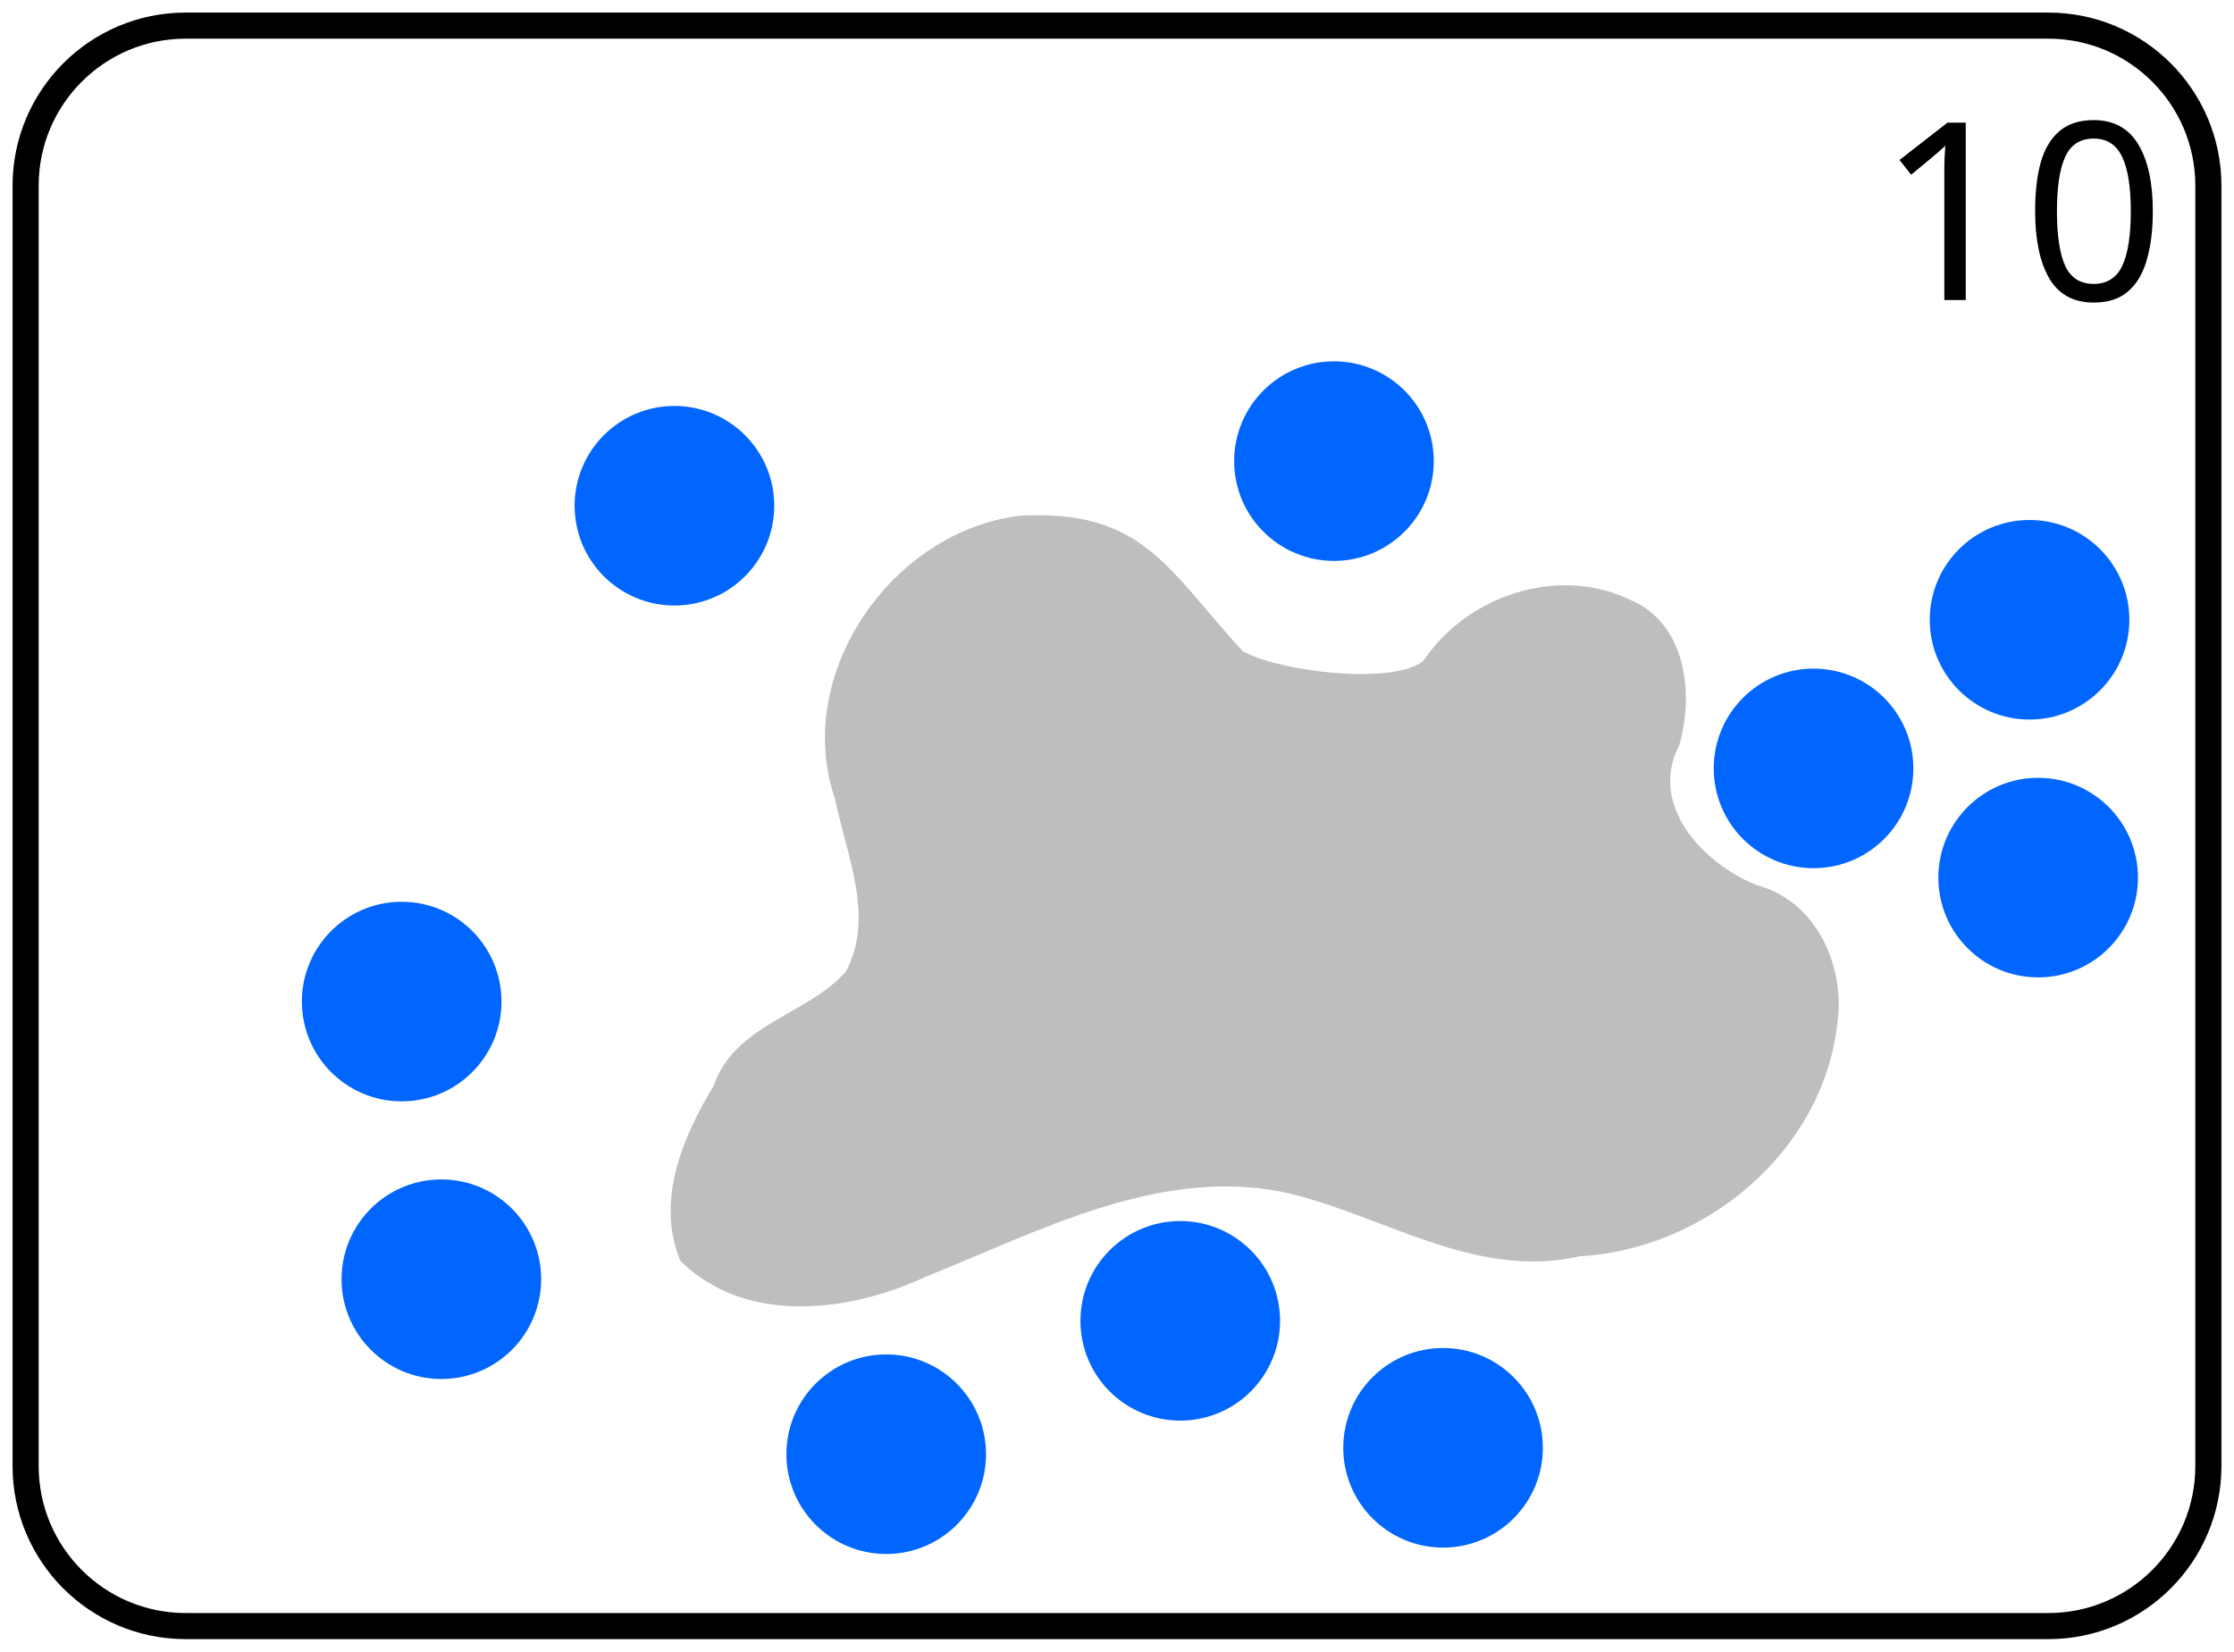
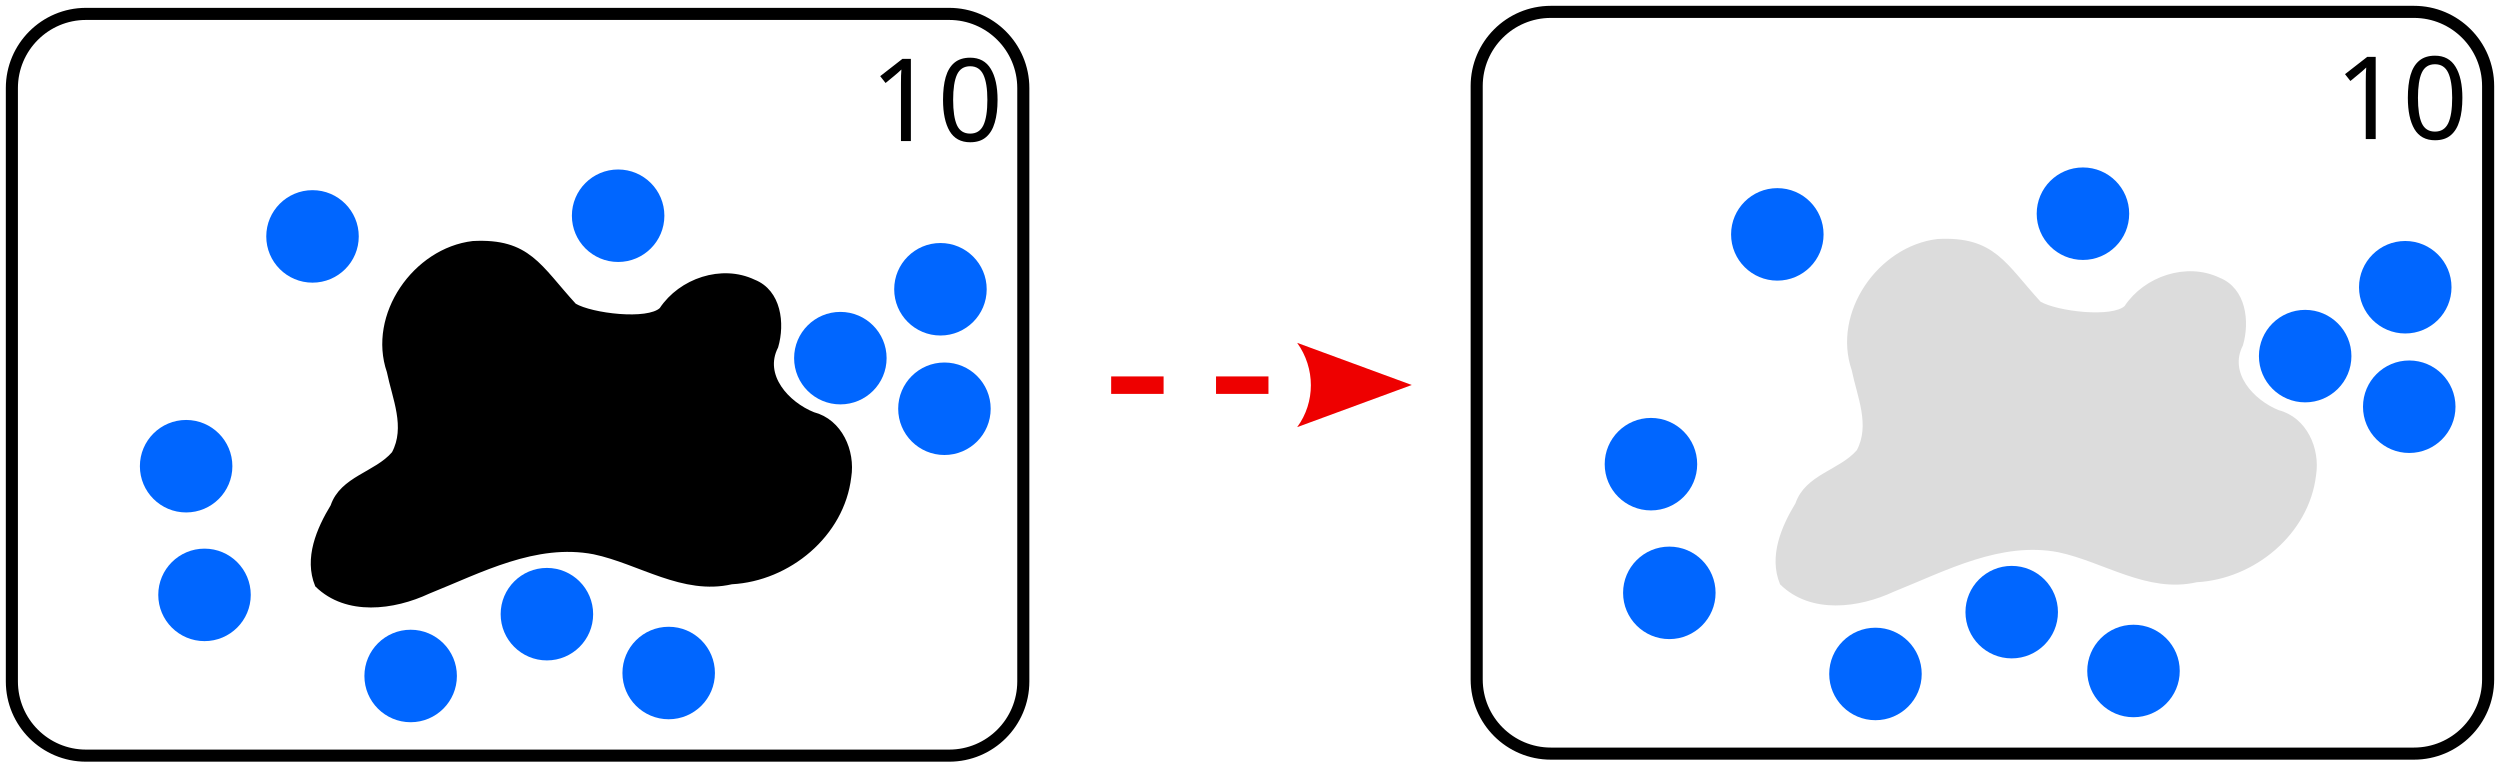
- <svg xmlns="http://www.w3.org/2000/svg" width="177.685mm" height="131.393mm" viewBox="0 0 177.685 131.393" version="1.1" id="svg5">
-   <defs id="defs2" />
-   <g id="layer1" transform="translate(-8.542382,-58.81321)">
-     <path style="opacity:0.254;fill:#000000;fill-opacity:1;stroke:#000000;stroke-width:0.7;stroke-linecap:butt;stroke-linejoin:miter;stroke-miterlimit:4;stroke-dasharray:none;stroke-opacity:1" d="m 107.148,110.877 c -6.055,-6.599 -7.855,-11.199 -17.443,-10.69 -9.958,1.192 -17.747,12.362 -14.419,22.054 0.928,4.566 3.248,9.538 0.833,14.046 -3.036,3.541 -8.874,4.23 -10.495,9.05 -2.413,3.974 -4.557,8.957 -2.671,13.576 5.099,4.98 13.182,3.905 19.107,1.131 9.007,-3.608 18.412,-8.693 28.435,-6.783 7.859,1.664 15.295,7.068 23.63,5.143 9.783,-0.522 19.008,-8.123 20.183,-18.064 0.711,-4.444 -1.537,-9.598 -6.171,-10.79 -4.426,-1.768 -8.916,-6.605 -6.364,-11.576 1.16,-3.981 0.526,-9.451 -3.828,-11.175 -5.519,-2.633 -12.587,-0.229 -15.889,4.778 -2.313,2.203 -11.985,1.031 -14.908,-0.7 z" id="path4108" />
+ <svg xmlns="http://www.w3.org/2000/svg" width="429.114mm" height="131.741mm" viewBox="0 0 429.114 131.741" version="1.1" id="svg5">
+   <defs id="defs2">
+     <marker style="overflow:visible" id="Arrow2Mend" refX="0" refY="0" orient="auto">
+       <path transform="scale(-0.6)" d="M 8.719,4.034 -2.207,0.016 8.719,-4.002 c -1.745,2.372 -1.735,5.617 -6e-7,8.035 z" style="fill:context-stroke;fill-rule:evenodd;stroke-width:0.625;stroke-linejoin:round" id="path1251" />
+     </marker>
+   </defs>
+   <g id="layer1" transform="translate(-8.542382,-58.46508)">
+     <path style="opacity:1;fill:#000000;fill-opacity:1;stroke:#000000;stroke-width:0.7;stroke-linecap:butt;stroke-linejoin:miter;stroke-miterlimit:4;stroke-dasharray:none;stroke-opacity:1" d="m 107.148,110.877 c -6.055,-6.599 -7.855,-11.199 -17.443,-10.69 -9.958,1.192 -17.747,12.362 -14.419,22.054 0.928,4.566 3.248,9.538 0.833,14.046 -3.036,3.541 -8.874,4.23 -10.495,9.05 -2.413,3.974 -4.557,8.957 -2.671,13.576 5.099,4.98 13.182,3.905 19.107,1.131 9.007,-3.608 18.412,-8.693 28.435,-6.783 7.859,1.664 15.295,7.068 23.63,5.143 9.783,-0.522 19.008,-8.123 20.183,-18.064 0.711,-4.444 -1.537,-9.598 -6.171,-10.79 -4.426,-1.768 -8.916,-6.605 -6.364,-11.576 1.16,-3.981 0.526,-9.451 -3.828,-11.175 -5.519,-2.633 -12.587,-0.229 -15.889,4.778 -2.313,2.203 -11.985,1.031 -14.908,-0.7 z" id="path4108" />
    <rect style="fill:none;stroke:#000000;stroke-width:2.076;stroke-linecap:round;stroke-linejoin:round;stroke-miterlimit:4;stroke-dasharray:none;stroke-opacity:1" id="rect1151" width="173.609" height="127.317" x="10.58" y="60.851" ry="12.732" />
    <text xml:space="preserve" style="font-size:19.756px;line-height:1.25;font-family:Chalkboard;-inkscape-font-specification:Chalkboard;letter-spacing:0.265px;word-spacing:0.265px;stroke-width:0.265" x="157.874" y="82.682" id="text1067">
      <tspan id="tspan1065" style="font-size:19.756px;stroke-width:0.265" x="157.874" y="82.682">10</tspan>
    </text>
    <circle style="fill:#0066ff;fill-rule:evenodd;stroke-width:0.265" id="path848-7-7" cx="62.184" cy="99.044" r="7.938" />
    <circle style="fill:#0066ff;fill-rule:evenodd;stroke-width:0.265" id="path848-7-7-8" cx="114.642" cy="95.494" r="7.938" />
    <circle style="fill:#0066ff;fill-rule:evenodd;stroke-width:0.265" id="path848-7-7-1" cx="169.966" cy="108.116" r="7.938" />
    <circle style="fill:#0066ff;fill-rule:evenodd;stroke-width:0.265" id="path848-7-7-9" cx="152.786" cy="119.939" r="7.938" />
    <circle style="fill:#0066ff;fill-rule:evenodd;stroke-width:0.265" id="path848-7-7-6" cx="170.65" cy="128.626" r="7.938" />
    <circle style="fill:#0066ff;fill-rule:evenodd;stroke-width:0.265" id="path848-7-7-97" cx="102.415" cy="163.884" r="7.938" />
    <circle style="fill:#0066ff;fill-rule:evenodd;stroke-width:0.265" id="path848-7-7-5" cx="79.029" cy="174.494" r="7.938" />
    <circle style="fill:#0066ff;fill-rule:evenodd;stroke-width:0.265" id="path848-7-7-13" cx="123.319" cy="173.985" r="7.938" />
    <circle style="fill:#0066ff;fill-rule:evenodd;stroke-width:0.265" id="path848-7-7-7" cx="40.491" cy="138.487" r="7.938" />
    <circle style="fill:#0066ff;fill-rule:evenodd;stroke-width:0.265" id="path848-7-7-80" cx="43.646" cy="160.574" r="7.938" />
+     <path style="fill:none;stroke:#ee0000;stroke-width:3;stroke-linecap:butt;stroke-linejoin:miter;stroke-miterlimit:4;stroke-dasharray:9, 9;stroke-dashoffset:0;stroke-opacity:1;marker-end:url(#Arrow2Mend)" d="m 199.268,124.576 h 47.625" id="path1124" />
+     <path style="opacity:0.14;fill:#000000;fill-opacity:1;stroke:#000000;stroke-width:0.7;stroke-linecap:butt;stroke-linejoin:miter;stroke-miterlimit:4;stroke-dasharray:none;stroke-opacity:1" d="m 358.577,110.529 c -6.055,-6.599 -7.855,-11.199 -17.443,-10.69 -9.958,1.192 -17.747,12.362 -14.419,22.054 0.928,4.566 3.248,9.538 0.833,14.046 -3.036,3.541 -8.874,4.23 -10.495,9.05 -2.413,3.974 -4.557,8.957 -2.671,13.576 5.099,4.98 13.182,3.905 19.107,1.131 9.007,-3.608 18.412,-8.693 28.435,-6.783 7.859,1.664 15.295,7.068 23.63,5.143 9.783,-0.522 19.008,-8.123 20.183,-18.064 0.711,-4.444 -1.537,-9.598 -6.171,-10.79 -4.426,-1.768 -8.916,-6.605 -6.364,-11.576 1.16,-3.981 0.526,-9.451 -3.828,-11.175 -5.519,-2.633 -12.587,-0.229 -15.889,4.778 -2.313,2.203 -11.985,1.031 -14.908,-0.7 z" id="path4108-4" />
+     <rect style="fill:none;stroke:#000000;stroke-width:2.076;stroke-linecap:round;stroke-linejoin:round;stroke-miterlimit:4;stroke-dasharray:none;stroke-opacity:1" id="rect1151-5" width="173.609" height="127.317" x="262.009" y="60.503" ry="12.732" />
+     <text xml:space="preserve" style="font-size:19.756px;line-height:1.25;font-family:Chalkboard;-inkscape-font-specification:Chalkboard;letter-spacing:0.265px;word-spacing:0.265px;stroke-width:0.265" x="409.303" y="82.334" id="text1067-1">
+       <tspan id="tspan1065-2" style="font-size:19.756px;stroke-width:0.265" x="409.303" y="82.334">10</tspan>
+     </text>
+     <circle style="fill:#0066ff;fill-rule:evenodd;stroke-width:0.265" id="path848-7-7-3" cx="313.613" cy="98.696" r="7.938" />
+     <circle style="fill:#0066ff;fill-rule:evenodd;stroke-width:0.265" id="path848-7-7-8-7" cx="366.071" cy="95.146" r="7.938" />
+     <circle style="fill:#0066ff;fill-rule:evenodd;stroke-width:0.265" id="path848-7-7-1-2" cx="421.395" cy="107.768" r="7.938" />
+     <circle style="fill:#0066ff;fill-rule:evenodd;stroke-width:0.265" id="path848-7-7-9-4" cx="404.215" cy="119.591" r="7.938" />
+     <circle style="fill:#0066ff;fill-rule:evenodd;stroke-width:0.265" id="path848-7-7-6-1" cx="422.079" cy="128.278" r="7.938" />
+     <circle style="fill:#0066ff;fill-rule:evenodd;stroke-width:0.265" id="path848-7-7-97-8" cx="353.844" cy="163.536" r="7.938" />
+     <circle style="fill:#0066ff;fill-rule:evenodd;stroke-width:0.265" id="path848-7-7-5-2" cx="330.458" cy="174.146" r="7.938" />
+     <circle style="fill:#0066ff;fill-rule:evenodd;stroke-width:0.265" id="path848-7-7-13-6" cx="374.748" cy="173.636" r="7.938" />
+     <circle style="fill:#0066ff;fill-rule:evenodd;stroke-width:0.265" id="path848-7-7-7-0" cx="291.92" cy="138.138" r="7.938" />
+     <circle style="fill:#0066ff;fill-rule:evenodd;stroke-width:0.265" id="path848-7-7-80-3" cx="295.075" cy="160.226" r="7.938" />
  </g>
</svg>
